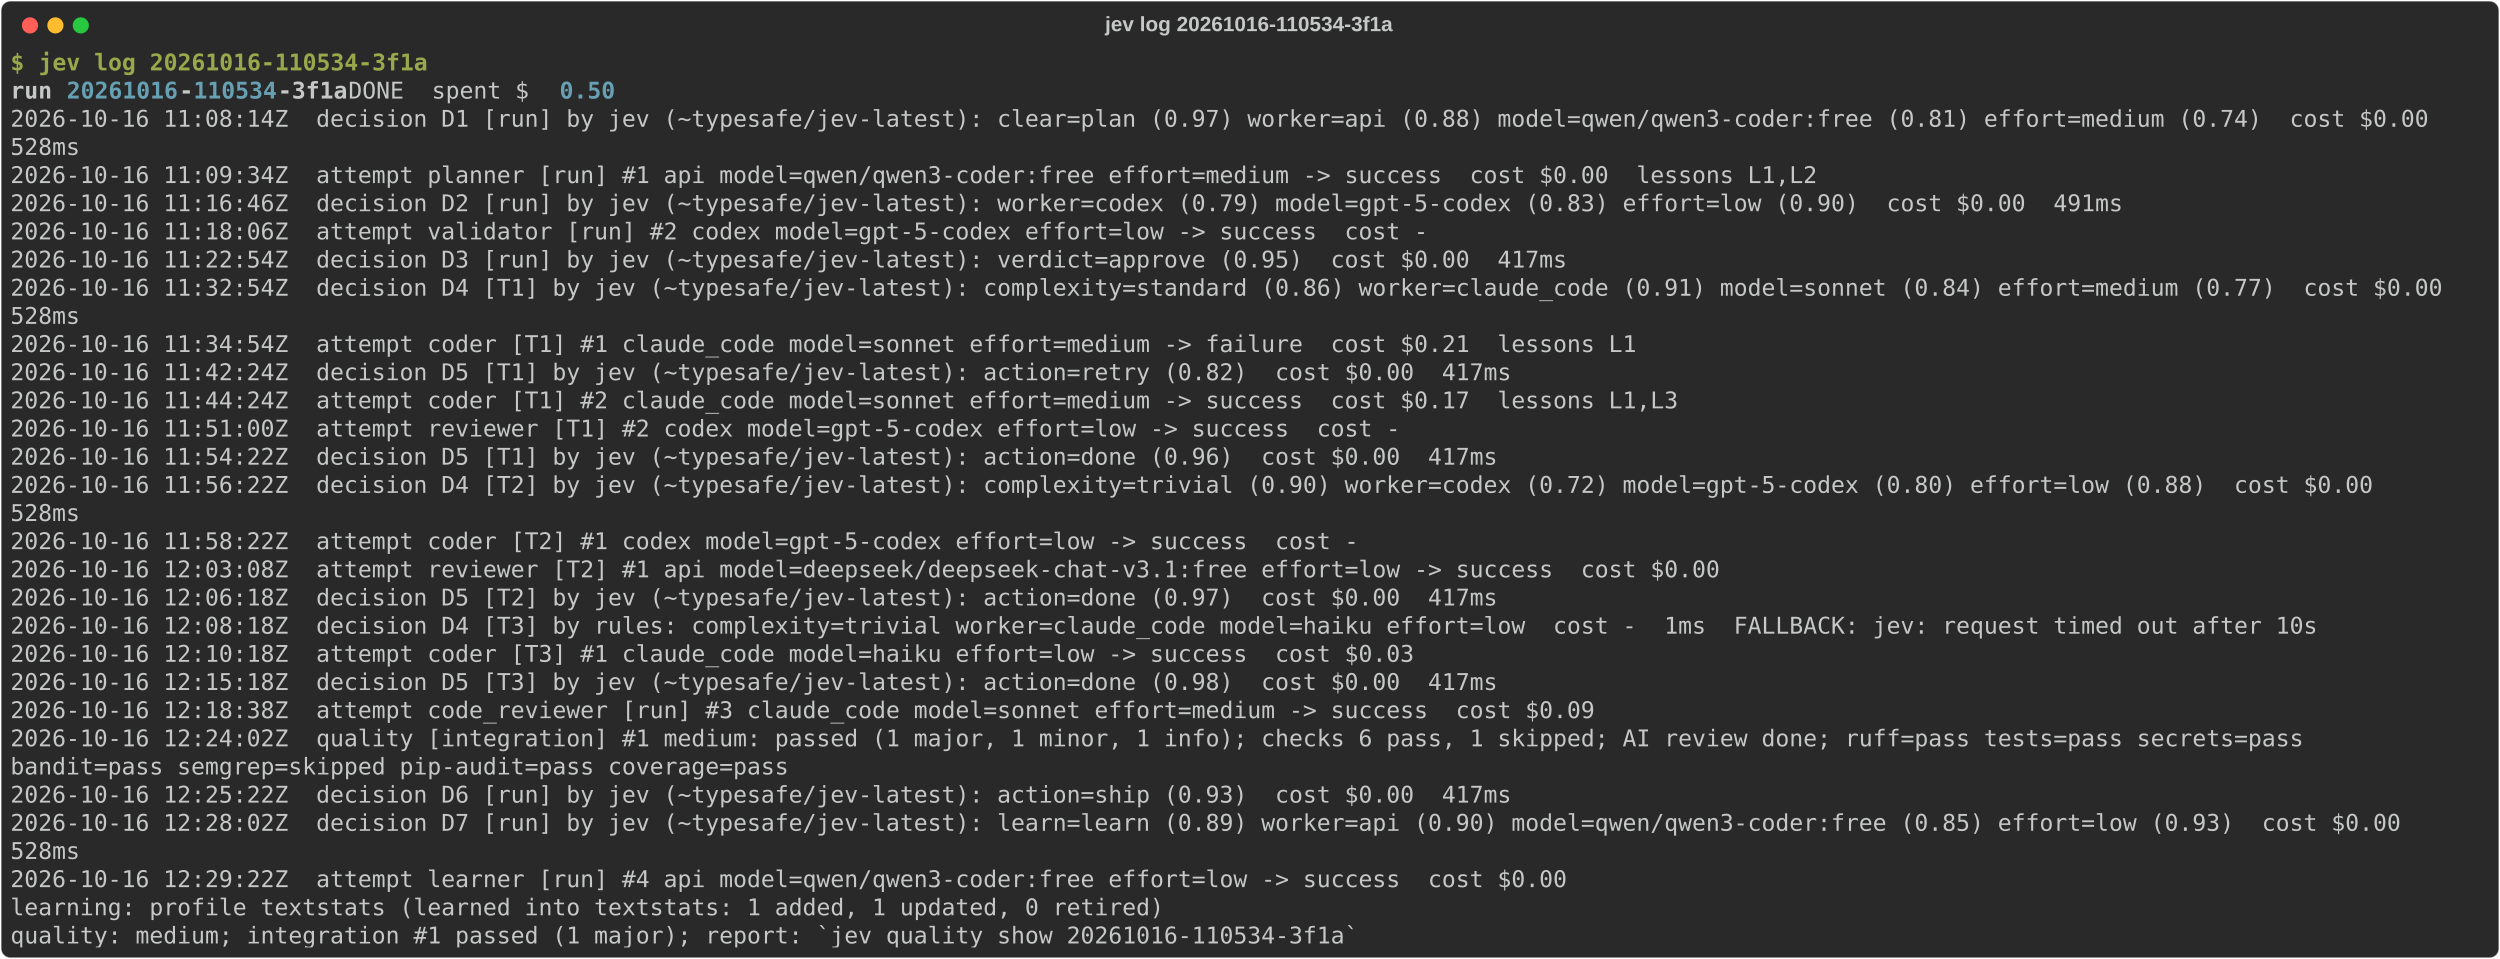
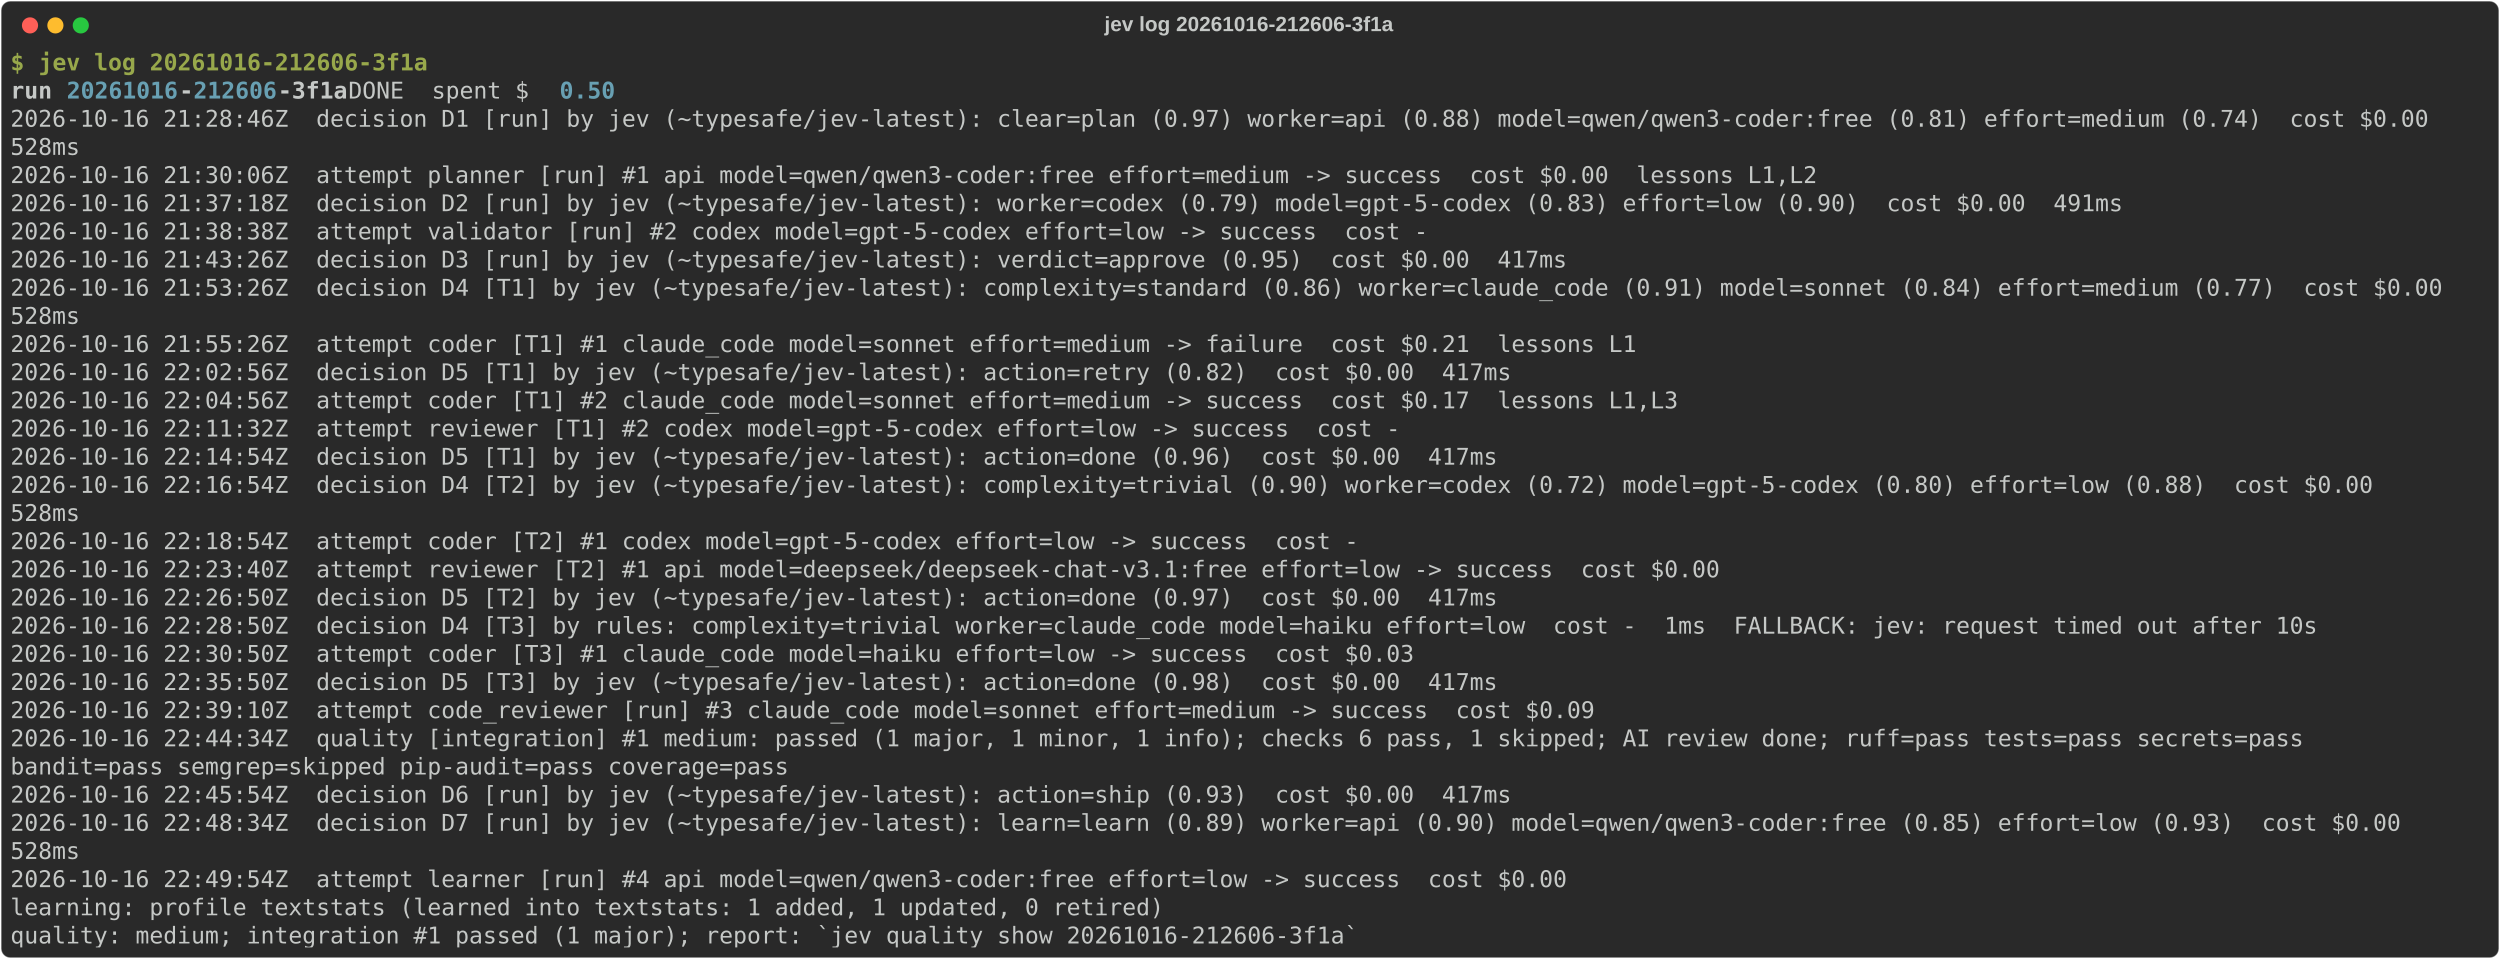
<svg xmlns="http://www.w3.org/2000/svg" class="rich-terminal" viewBox="0 0 2166 830.8">
  <style>

    @font-face {
        font-family: "Fira Code";
        src: local("FiraCode-Regular"),
                url("https://cdnjs.cloudflare.com/ajax/libs/firacode/6.2.0/woff2/FiraCode-Regular.woff2") format("woff2"),
                url("https://cdnjs.cloudflare.com/ajax/libs/firacode/6.2.0/woff/FiraCode-Regular.woff") format("woff");
        font-style: normal;
        font-weight: 400;
    }
    @font-face {
        font-family: "Fira Code";
        src: local("FiraCode-Bold"),
                url("https://cdnjs.cloudflare.com/ajax/libs/firacode/6.2.0/woff2/FiraCode-Bold.woff2") format("woff2"),
                url("https://cdnjs.cloudflare.com/ajax/libs/firacode/6.2.0/woff/FiraCode-Bold.woff") format("woff");
        font-style: bold;
        font-weight: 700;
    }

-     .terminal-673632166-matrix {
+     .terminal-434950127-matrix {
        font-family: Fira Code, monospace;
        font-size: 20px;
        line-height: 24.4px;
        font-variant-east-asian: full-width;
    }

-     .terminal-673632166-title {
+     .terminal-434950127-title {
        font-size: 18px;
        font-weight: bold;
        font-family: arial;
    }

-     .terminal-673632166-r1 { fill: #98a84b;font-weight: bold }
- .terminal-673632166-r2 { fill: #c5c8c6 }
- .terminal-673632166-r3 { fill: #c5c8c6;font-weight: bold }
- .terminal-673632166-r4 { fill: #68a0b3;font-weight: bold }
+     .terminal-434950127-r1 { fill: #98a84b;font-weight: bold }
+ .terminal-434950127-r2 { fill: #c5c8c6 }
+ .terminal-434950127-r3 { fill: #c5c8c6;font-weight: bold }
+ .terminal-434950127-r4 { fill: #68a0b3;font-weight: bold }
    </style>
  <defs>
-     <clipPath id="terminal-673632166-clip-terminal">
+     <clipPath id="terminal-434950127-clip-terminal">
      <rect x="0" y="0" width="2146.2" height="779.8" />
    </clipPath>
-     <clipPath id="terminal-673632166-line-0">
+     <clipPath id="terminal-434950127-line-0">
      <rect x="0" y="1.5" width="2147.2" height="24.65" />
    </clipPath>
-     <clipPath id="terminal-673632166-line-1">
+     <clipPath id="terminal-434950127-line-1">
      <rect x="0" y="25.9" width="2147.2" height="24.65" />
    </clipPath>
-     <clipPath id="terminal-673632166-line-2">
+     <clipPath id="terminal-434950127-line-2">
      <rect x="0" y="50.3" width="2147.2" height="24.65" />
    </clipPath>
-     <clipPath id="terminal-673632166-line-3">
+     <clipPath id="terminal-434950127-line-3">
      <rect x="0" y="74.7" width="2147.2" height="24.65" />
    </clipPath>
-     <clipPath id="terminal-673632166-line-4">
+     <clipPath id="terminal-434950127-line-4">
      <rect x="0" y="99.1" width="2147.2" height="24.65" />
    </clipPath>
-     <clipPath id="terminal-673632166-line-5">
+     <clipPath id="terminal-434950127-line-5">
      <rect x="0" y="123.5" width="2147.2" height="24.65" />
    </clipPath>
-     <clipPath id="terminal-673632166-line-6">
+     <clipPath id="terminal-434950127-line-6">
      <rect x="0" y="147.9" width="2147.2" height="24.65" />
    </clipPath>
-     <clipPath id="terminal-673632166-line-7">
+     <clipPath id="terminal-434950127-line-7">
      <rect x="0" y="172.3" width="2147.2" height="24.65" />
    </clipPath>
-     <clipPath id="terminal-673632166-line-8">
+     <clipPath id="terminal-434950127-line-8">
      <rect x="0" y="196.7" width="2147.2" height="24.65" />
    </clipPath>
-     <clipPath id="terminal-673632166-line-9">
+     <clipPath id="terminal-434950127-line-9">
      <rect x="0" y="221.1" width="2147.2" height="24.65" />
    </clipPath>
-     <clipPath id="terminal-673632166-line-10">
+     <clipPath id="terminal-434950127-line-10">
      <rect x="0" y="245.5" width="2147.2" height="24.65" />
    </clipPath>
-     <clipPath id="terminal-673632166-line-11">
+     <clipPath id="terminal-434950127-line-11">
      <rect x="0" y="269.9" width="2147.2" height="24.65" />
    </clipPath>
-     <clipPath id="terminal-673632166-line-12">
+     <clipPath id="terminal-434950127-line-12">
      <rect x="0" y="294.3" width="2147.2" height="24.65" />
    </clipPath>
-     <clipPath id="terminal-673632166-line-13">
+     <clipPath id="terminal-434950127-line-13">
      <rect x="0" y="318.7" width="2147.2" height="24.65" />
    </clipPath>
-     <clipPath id="terminal-673632166-line-14">
+     <clipPath id="terminal-434950127-line-14">
      <rect x="0" y="343.1" width="2147.2" height="24.65" />
    </clipPath>
-     <clipPath id="terminal-673632166-line-15">
+     <clipPath id="terminal-434950127-line-15">
      <rect x="0" y="367.5" width="2147.2" height="24.65" />
    </clipPath>
-     <clipPath id="terminal-673632166-line-16">
+     <clipPath id="terminal-434950127-line-16">
      <rect x="0" y="391.9" width="2147.2" height="24.65" />
    </clipPath>
-     <clipPath id="terminal-673632166-line-17">
+     <clipPath id="terminal-434950127-line-17">
      <rect x="0" y="416.3" width="2147.2" height="24.65" />
    </clipPath>
-     <clipPath id="terminal-673632166-line-18">
+     <clipPath id="terminal-434950127-line-18">
      <rect x="0" y="440.7" width="2147.2" height="24.65" />
    </clipPath>
-     <clipPath id="terminal-673632166-line-19">
+     <clipPath id="terminal-434950127-line-19">
      <rect x="0" y="465.1" width="2147.2" height="24.65" />
    </clipPath>
-     <clipPath id="terminal-673632166-line-20">
+     <clipPath id="terminal-434950127-line-20">
      <rect x="0" y="489.5" width="2147.2" height="24.65" />
    </clipPath>
-     <clipPath id="terminal-673632166-line-21">
+     <clipPath id="terminal-434950127-line-21">
      <rect x="0" y="513.9" width="2147.2" height="24.65" />
    </clipPath>
-     <clipPath id="terminal-673632166-line-22">
+     <clipPath id="terminal-434950127-line-22">
      <rect x="0" y="538.3" width="2147.2" height="24.65" />
    </clipPath>
-     <clipPath id="terminal-673632166-line-23">
+     <clipPath id="terminal-434950127-line-23">
      <rect x="0" y="562.7" width="2147.2" height="24.65" />
    </clipPath>
-     <clipPath id="terminal-673632166-line-24">
+     <clipPath id="terminal-434950127-line-24">
      <rect x="0" y="587.1" width="2147.2" height="24.65" />
    </clipPath>
-     <clipPath id="terminal-673632166-line-25">
+     <clipPath id="terminal-434950127-line-25">
      <rect x="0" y="611.5" width="2147.2" height="24.65" />
    </clipPath>
-     <clipPath id="terminal-673632166-line-26">
+     <clipPath id="terminal-434950127-line-26">
      <rect x="0" y="635.9" width="2147.2" height="24.65" />
    </clipPath>
-     <clipPath id="terminal-673632166-line-27">
+     <clipPath id="terminal-434950127-line-27">
      <rect x="0" y="660.3" width="2147.2" height="24.65" />
    </clipPath>
-     <clipPath id="terminal-673632166-line-28">
+     <clipPath id="terminal-434950127-line-28">
      <rect x="0" y="684.7" width="2147.2" height="24.65" />
    </clipPath>
-     <clipPath id="terminal-673632166-line-29">
+     <clipPath id="terminal-434950127-line-29">
      <rect x="0" y="709.1" width="2147.2" height="24.65" />
    </clipPath>
-     <clipPath id="terminal-673632166-line-30">
+     <clipPath id="terminal-434950127-line-30">
      <rect x="0" y="733.5" width="2147.2" height="24.65" />
    </clipPath>
  </defs>
  <rect fill="#292929" stroke="rgba(255,255,255,0.35)" stroke-width="1" x="1" y="1" width="2164" height="828.8" rx="8" />
-   <text class="terminal-673632166-title" fill="#c5c8c6" text-anchor="middle" x="1082" y="27">jev log 20261016-110534-3f1a</text>
+   <text class="terminal-434950127-title" fill="#c5c8c6" text-anchor="middle" x="1082" y="27">jev log 20261016-212606-3f1a</text>
  <g transform="translate(26,22)">
    <circle cx="0" cy="0" r="7" fill="#ff5f57" />
    <circle cx="22" cy="0" r="7" fill="#febc2e" />
    <circle cx="44" cy="0" r="7" fill="#28c840" />
  </g>
-   <g transform="translate(9, 41)" clip-path="url(#terminal-673632166-clip-terminal)">
-     <g class="terminal-673632166-matrix">
-       <text class="terminal-673632166-r1" x="0" y="20" textLength="24.4" clip-path="url(#terminal-673632166-line-0)">$ </text>
-       <text class="terminal-673632166-r1" x="24.4" y="20" textLength="341.6" clip-path="url(#terminal-673632166-line-0)">jev log 20261016-110534-3f1a</text>
-       <text class="terminal-673632166-r2" x="2147.2" y="20" textLength="12.2" clip-path="url(#terminal-673632166-line-0)">
- </text>
-       <text class="terminal-673632166-r3" x="0" y="44.4" textLength="48.8" clip-path="url(#terminal-673632166-line-1)">run </text>
-       <text class="terminal-673632166-r4" x="48.8" y="44.4" textLength="97.6" clip-path="url(#terminal-673632166-line-1)">20261016</text>
-       <text class="terminal-673632166-r3" x="146.4" y="44.4" textLength="12.2" clip-path="url(#terminal-673632166-line-1)">-</text>
-       <text class="terminal-673632166-r4" x="158.6" y="44.4" textLength="73.2" clip-path="url(#terminal-673632166-line-1)">110534</text>
-       <text class="terminal-673632166-r3" x="231.8" y="44.4" textLength="61" clip-path="url(#terminal-673632166-line-1)">-3f1a</text>
-       <text class="terminal-673632166-r2" x="292.8" y="44.4" textLength="183" clip-path="url(#terminal-673632166-line-1)">  DONE  spent $</text>
-       <text class="terminal-673632166-r4" x="475.8" y="44.4" textLength="48.8" clip-path="url(#terminal-673632166-line-1)">0.50</text>
-       <text class="terminal-673632166-r2" x="2147.2" y="44.4" textLength="12.2" clip-path="url(#terminal-673632166-line-1)">
- </text>
-       <text class="terminal-673632166-r2" x="0" y="68.8" textLength="2147.2" clip-path="url(#terminal-673632166-line-2)">2026-10-16 11:08:14Z  decision D1 [run] by jev (~typesafe/jev-latest): clear=plan (0.97) worker=api (0.88) model=qwen/qwen3-coder:free (0.81) effort=medium (0.74)  cost $0.00  </text>
-       <text class="terminal-673632166-r2" x="2147.2" y="68.8" textLength="12.2" clip-path="url(#terminal-673632166-line-2)">
- </text>
-       <text class="terminal-673632166-r2" x="0" y="93.2" textLength="61" clip-path="url(#terminal-673632166-line-3)">528ms</text>
-       <text class="terminal-673632166-r2" x="2147.2" y="93.2" textLength="12.2" clip-path="url(#terminal-673632166-line-3)">
- </text>
-       <text class="terminal-673632166-r2" x="0" y="117.6" textLength="1586" clip-path="url(#terminal-673632166-line-4)">2026-10-16 11:09:34Z  attempt planner [run] #1 api model=qwen/qwen3-coder:free effort=medium -&gt; success  cost $0.00  lessons L1,L2</text>
-       <text class="terminal-673632166-r2" x="2147.2" y="117.6" textLength="12.2" clip-path="url(#terminal-673632166-line-4)">
- </text>
-       <text class="terminal-673632166-r2" x="0" y="142" textLength="1854.4" clip-path="url(#terminal-673632166-line-5)">2026-10-16 11:16:46Z  decision D2 [run] by jev (~typesafe/jev-latest): worker=codex (0.79) model=gpt-5-codex (0.83) effort=low (0.90)  cost $0.00  491ms</text>
-       <text class="terminal-673632166-r2" x="2147.2" y="142" textLength="12.2" clip-path="url(#terminal-673632166-line-5)">
- </text>
-       <text class="terminal-673632166-r2" x="0" y="166.4" textLength="1244.4" clip-path="url(#terminal-673632166-line-6)">2026-10-16 11:18:06Z  attempt validator [run] #2 codex model=gpt-5-codex effort=low -&gt; success  cost -</text>
-       <text class="terminal-673632166-r2" x="2147.2" y="166.4" textLength="12.2" clip-path="url(#terminal-673632166-line-6)">
- </text>
-       <text class="terminal-673632166-r2" x="0" y="190.8" textLength="1366.4" clip-path="url(#terminal-673632166-line-7)">2026-10-16 11:22:54Z  decision D3 [run] by jev (~typesafe/jev-latest): verdict=approve (0.95)  cost $0.00  417ms</text>
-       <text class="terminal-673632166-r2" x="2147.2" y="190.8" textLength="12.2" clip-path="url(#terminal-673632166-line-7)">
- </text>
-       <text class="terminal-673632166-r2" x="0" y="215.2" textLength="2147.2" clip-path="url(#terminal-673632166-line-8)">2026-10-16 11:32:54Z  decision D4 [T1] by jev (~typesafe/jev-latest): complexity=standard (0.86) worker=claude_code (0.91) model=sonnet (0.84) effort=medium (0.77)  cost $0.00 </text>
-       <text class="terminal-673632166-r2" x="2147.2" y="215.2" textLength="12.2" clip-path="url(#terminal-673632166-line-8)">
- </text>
-       <text class="terminal-673632166-r2" x="0" y="239.6" textLength="61" clip-path="url(#terminal-673632166-line-9)">528ms</text>
-       <text class="terminal-673632166-r2" x="2147.2" y="239.6" textLength="12.2" clip-path="url(#terminal-673632166-line-9)">
- </text>
-       <text class="terminal-673632166-r2" x="0" y="264" textLength="1427.4" clip-path="url(#terminal-673632166-line-10)">2026-10-16 11:34:54Z  attempt coder [T1] #1 claude_code model=sonnet effort=medium -&gt; failure  cost $0.21  lessons L1</text>
-       <text class="terminal-673632166-r2" x="2147.2" y="264" textLength="12.2" clip-path="url(#terminal-673632166-line-10)">
- </text>
-       <text class="terminal-673632166-r2" x="0" y="288.4" textLength="1317.6" clip-path="url(#terminal-673632166-line-11)">2026-10-16 11:42:24Z  decision D5 [T1] by jev (~typesafe/jev-latest): action=retry (0.82)  cost $0.00  417ms</text>
-       <text class="terminal-673632166-r2" x="2147.2" y="288.4" textLength="12.2" clip-path="url(#terminal-673632166-line-11)">
- </text>
-       <text class="terminal-673632166-r2" x="0" y="312.8" textLength="1464" clip-path="url(#terminal-673632166-line-12)">2026-10-16 11:44:24Z  attempt coder [T1] #2 claude_code model=sonnet effort=medium -&gt; success  cost $0.17  lessons L1,L3</text>
-       <text class="terminal-673632166-r2" x="2147.2" y="312.8" textLength="12.2" clip-path="url(#terminal-673632166-line-12)">
- </text>
-       <text class="terminal-673632166-r2" x="0" y="337.2" textLength="1220" clip-path="url(#terminal-673632166-line-13)">2026-10-16 11:51:00Z  attempt reviewer [T1] #2 codex model=gpt-5-codex effort=low -&gt; success  cost -</text>
-       <text class="terminal-673632166-r2" x="2147.2" y="337.2" textLength="12.2" clip-path="url(#terminal-673632166-line-13)">
- </text>
-       <text class="terminal-673632166-r2" x="0" y="361.6" textLength="1305.4" clip-path="url(#terminal-673632166-line-14)">2026-10-16 11:54:22Z  decision D5 [T1] by jev (~typesafe/jev-latest): action=done (0.96)  cost $0.00  417ms</text>
-       <text class="terminal-673632166-r2" x="2147.2" y="361.6" textLength="12.2" clip-path="url(#terminal-673632166-line-14)">
- </text>
-       <text class="terminal-673632166-r2" x="0" y="386" textLength="2098.4" clip-path="url(#terminal-673632166-line-15)">2026-10-16 11:56:22Z  decision D4 [T2] by jev (~typesafe/jev-latest): complexity=trivial (0.90) worker=codex (0.72) model=gpt-5-codex (0.80) effort=low (0.88)  cost $0.00  </text>
-       <text class="terminal-673632166-r2" x="2147.2" y="386" textLength="12.2" clip-path="url(#terminal-673632166-line-15)">
- </text>
-       <text class="terminal-673632166-r2" x="0" y="410.4" textLength="61" clip-path="url(#terminal-673632166-line-16)">528ms</text>
-       <text class="terminal-673632166-r2" x="2147.2" y="410.4" textLength="12.2" clip-path="url(#terminal-673632166-line-16)">
- </text>
-       <text class="terminal-673632166-r2" x="0" y="434.8" textLength="1183.4" clip-path="url(#terminal-673632166-line-17)">2026-10-16 11:58:22Z  attempt coder [T2] #1 codex model=gpt-5-codex effort=low -&gt; success  cost -</text>
-       <text class="terminal-673632166-r2" x="2147.2" y="434.8" textLength="12.2" clip-path="url(#terminal-673632166-line-17)">
- </text>
-       <text class="terminal-673632166-r2" x="0" y="459.2" textLength="1500.6" clip-path="url(#terminal-673632166-line-18)">2026-10-16 12:03:08Z  attempt reviewer [T2] #1 api model=deepseek/deepseek-chat-v3.1:free effort=low -&gt; success  cost $0.00</text>
-       <text class="terminal-673632166-r2" x="2147.2" y="459.2" textLength="12.2" clip-path="url(#terminal-673632166-line-18)">
- </text>
-       <text class="terminal-673632166-r2" x="0" y="483.6" textLength="1305.4" clip-path="url(#terminal-673632166-line-19)">2026-10-16 12:06:18Z  decision D5 [T2] by jev (~typesafe/jev-latest): action=done (0.97)  cost $0.00  417ms</text>
-       <text class="terminal-673632166-r2" x="2147.2" y="483.6" textLength="12.2" clip-path="url(#terminal-673632166-line-19)">
- </text>
-       <text class="terminal-673632166-r2" x="0" y="508" textLength="2025.2" clip-path="url(#terminal-673632166-line-20)">2026-10-16 12:08:18Z  decision D4 [T3] by rules: complexity=trivial worker=claude_code model=haiku effort=low  cost -  1ms  FALLBACK: jev: request timed out after 10s</text>
-       <text class="terminal-673632166-r2" x="2147.2" y="508" textLength="12.2" clip-path="url(#terminal-673632166-line-20)">
- </text>
-       <text class="terminal-673632166-r2" x="0" y="532.4" textLength="1232.2" clip-path="url(#terminal-673632166-line-21)">2026-10-16 12:10:18Z  attempt coder [T3] #1 claude_code model=haiku effort=low -&gt; success  cost $0.03</text>
-       <text class="terminal-673632166-r2" x="2147.2" y="532.4" textLength="12.2" clip-path="url(#terminal-673632166-line-21)">
- </text>
-       <text class="terminal-673632166-r2" x="0" y="556.8" textLength="1305.4" clip-path="url(#terminal-673632166-line-22)">2026-10-16 12:15:18Z  decision D5 [T3] by jev (~typesafe/jev-latest): action=done (0.98)  cost $0.00  417ms</text>
-       <text class="terminal-673632166-r2" x="2147.2" y="556.8" textLength="12.2" clip-path="url(#terminal-673632166-line-22)">
- </text>
-       <text class="terminal-673632166-r2" x="0" y="581.2" textLength="1390.8" clip-path="url(#terminal-673632166-line-23)">2026-10-16 12:18:38Z  attempt code_reviewer [run] #3 claude_code model=sonnet effort=medium -&gt; success  cost $0.09</text>
-       <text class="terminal-673632166-r2" x="2147.2" y="581.2" textLength="12.2" clip-path="url(#terminal-673632166-line-23)">
- </text>
-       <text class="terminal-673632166-r2" x="0" y="605.6" textLength="2025.2" clip-path="url(#terminal-673632166-line-24)">2026-10-16 12:24:02Z  quality [integration] #1 medium: passed (1 major, 1 minor, 1 info); checks 6 pass, 1 skipped; AI review done; ruff=pass tests=pass secrets=pass </text>
-       <text class="terminal-673632166-r2" x="2147.2" y="605.6" textLength="12.2" clip-path="url(#terminal-673632166-line-24)">
- </text>
-       <text class="terminal-673632166-r2" x="0" y="630" textLength="683.2" clip-path="url(#terminal-673632166-line-25)">bandit=pass semgrep=skipped pip-audit=pass coverage=pass</text>
-       <text class="terminal-673632166-r2" x="2147.2" y="630" textLength="12.2" clip-path="url(#terminal-673632166-line-25)">
- </text>
-       <text class="terminal-673632166-r2" x="0" y="654.4" textLength="1317.6" clip-path="url(#terminal-673632166-line-26)">2026-10-16 12:25:22Z  decision D6 [run] by jev (~typesafe/jev-latest): action=ship (0.93)  cost $0.00  417ms</text>
-       <text class="terminal-673632166-r2" x="2147.2" y="654.4" textLength="12.2" clip-path="url(#terminal-673632166-line-26)">
- </text>
-       <text class="terminal-673632166-r2" x="0" y="678.8" textLength="2122.8" clip-path="url(#terminal-673632166-line-27)">2026-10-16 12:28:02Z  decision D7 [run] by jev (~typesafe/jev-latest): learn=learn (0.89) worker=api (0.90) model=qwen/qwen3-coder:free (0.85) effort=low (0.93)  cost $0.00  </text>
-       <text class="terminal-673632166-r2" x="2147.2" y="678.8" textLength="12.2" clip-path="url(#terminal-673632166-line-27)">
- </text>
-       <text class="terminal-673632166-r2" x="0" y="703.2" textLength="61" clip-path="url(#terminal-673632166-line-28)">528ms</text>
-       <text class="terminal-673632166-r2" x="2147.2" y="703.2" textLength="12.2" clip-path="url(#terminal-673632166-line-28)">
- </text>
-       <text class="terminal-673632166-r2" x="0" y="727.6" textLength="1366.4" clip-path="url(#terminal-673632166-line-29)">2026-10-16 12:29:22Z  attempt learner [run] #4 api model=qwen/qwen3-coder:free effort=low -&gt; success  cost $0.00</text>
-       <text class="terminal-673632166-r2" x="2147.2" y="727.6" textLength="12.2" clip-path="url(#terminal-673632166-line-29)">
- </text>
-       <text class="terminal-673632166-r2" x="0" y="752" textLength="1012.6" clip-path="url(#terminal-673632166-line-30)">learning: profile textstats (learned into textstats: 1 added, 1 updated, 0 retired)</text>
-       <text class="terminal-673632166-r2" x="2147.2" y="752" textLength="12.2" clip-path="url(#terminal-673632166-line-30)">
- </text>
-       <text class="terminal-673632166-r2" x="0" y="776.4" textLength="1183.4" clip-path="url(#terminal-673632166-line-31)">quality: medium; integration #1 passed (1 major); report: `jev quality show 20261016-110534-3f1a`</text>
-       <text class="terminal-673632166-r2" x="2147.2" y="776.4" textLength="12.2" clip-path="url(#terminal-673632166-line-31)">
+   <g transform="translate(9, 41)" clip-path="url(#terminal-434950127-clip-terminal)">
+     <g class="terminal-434950127-matrix">
+       <text class="terminal-434950127-r1" x="0" y="20" textLength="24.4" clip-path="url(#terminal-434950127-line-0)">$ </text>
+       <text class="terminal-434950127-r1" x="24.4" y="20" textLength="341.6" clip-path="url(#terminal-434950127-line-0)">jev log 20261016-212606-3f1a</text>
+       <text class="terminal-434950127-r2" x="2147.2" y="20" textLength="12.2" clip-path="url(#terminal-434950127-line-0)">
+ </text>
+       <text class="terminal-434950127-r3" x="0" y="44.4" textLength="48.8" clip-path="url(#terminal-434950127-line-1)">run </text>
+       <text class="terminal-434950127-r4" x="48.8" y="44.4" textLength="97.6" clip-path="url(#terminal-434950127-line-1)">20261016</text>
+       <text class="terminal-434950127-r3" x="146.4" y="44.4" textLength="12.2" clip-path="url(#terminal-434950127-line-1)">-</text>
+       <text class="terminal-434950127-r4" x="158.6" y="44.4" textLength="73.2" clip-path="url(#terminal-434950127-line-1)">212606</text>
+       <text class="terminal-434950127-r3" x="231.8" y="44.4" textLength="61" clip-path="url(#terminal-434950127-line-1)">-3f1a</text>
+       <text class="terminal-434950127-r2" x="292.8" y="44.4" textLength="183" clip-path="url(#terminal-434950127-line-1)">  DONE  spent $</text>
+       <text class="terminal-434950127-r4" x="475.8" y="44.4" textLength="48.8" clip-path="url(#terminal-434950127-line-1)">0.50</text>
+       <text class="terminal-434950127-r2" x="2147.2" y="44.4" textLength="12.2" clip-path="url(#terminal-434950127-line-1)">
+ </text>
+       <text class="terminal-434950127-r2" x="0" y="68.8" textLength="2147.2" clip-path="url(#terminal-434950127-line-2)">2026-10-16 21:28:46Z  decision D1 [run] by jev (~typesafe/jev-latest): clear=plan (0.97) worker=api (0.88) model=qwen/qwen3-coder:free (0.81) effort=medium (0.74)  cost $0.00  </text>
+       <text class="terminal-434950127-r2" x="2147.2" y="68.8" textLength="12.2" clip-path="url(#terminal-434950127-line-2)">
+ </text>
+       <text class="terminal-434950127-r2" x="0" y="93.2" textLength="61" clip-path="url(#terminal-434950127-line-3)">528ms</text>
+       <text class="terminal-434950127-r2" x="2147.2" y="93.2" textLength="12.2" clip-path="url(#terminal-434950127-line-3)">
+ </text>
+       <text class="terminal-434950127-r2" x="0" y="117.6" textLength="1586" clip-path="url(#terminal-434950127-line-4)">2026-10-16 21:30:06Z  attempt planner [run] #1 api model=qwen/qwen3-coder:free effort=medium -&gt; success  cost $0.00  lessons L1,L2</text>
+       <text class="terminal-434950127-r2" x="2147.2" y="117.6" textLength="12.2" clip-path="url(#terminal-434950127-line-4)">
+ </text>
+       <text class="terminal-434950127-r2" x="0" y="142" textLength="1854.4" clip-path="url(#terminal-434950127-line-5)">2026-10-16 21:37:18Z  decision D2 [run] by jev (~typesafe/jev-latest): worker=codex (0.79) model=gpt-5-codex (0.83) effort=low (0.90)  cost $0.00  491ms</text>
+       <text class="terminal-434950127-r2" x="2147.2" y="142" textLength="12.2" clip-path="url(#terminal-434950127-line-5)">
+ </text>
+       <text class="terminal-434950127-r2" x="0" y="166.4" textLength="1244.4" clip-path="url(#terminal-434950127-line-6)">2026-10-16 21:38:38Z  attempt validator [run] #2 codex model=gpt-5-codex effort=low -&gt; success  cost -</text>
+       <text class="terminal-434950127-r2" x="2147.2" y="166.4" textLength="12.2" clip-path="url(#terminal-434950127-line-6)">
+ </text>
+       <text class="terminal-434950127-r2" x="0" y="190.8" textLength="1366.4" clip-path="url(#terminal-434950127-line-7)">2026-10-16 21:43:26Z  decision D3 [run] by jev (~typesafe/jev-latest): verdict=approve (0.95)  cost $0.00  417ms</text>
+       <text class="terminal-434950127-r2" x="2147.2" y="190.8" textLength="12.2" clip-path="url(#terminal-434950127-line-7)">
+ </text>
+       <text class="terminal-434950127-r2" x="0" y="215.2" textLength="2147.2" clip-path="url(#terminal-434950127-line-8)">2026-10-16 21:53:26Z  decision D4 [T1] by jev (~typesafe/jev-latest): complexity=standard (0.86) worker=claude_code (0.91) model=sonnet (0.84) effort=medium (0.77)  cost $0.00 </text>
+       <text class="terminal-434950127-r2" x="2147.2" y="215.2" textLength="12.2" clip-path="url(#terminal-434950127-line-8)">
+ </text>
+       <text class="terminal-434950127-r2" x="0" y="239.6" textLength="61" clip-path="url(#terminal-434950127-line-9)">528ms</text>
+       <text class="terminal-434950127-r2" x="2147.2" y="239.6" textLength="12.2" clip-path="url(#terminal-434950127-line-9)">
+ </text>
+       <text class="terminal-434950127-r2" x="0" y="264" textLength="1427.4" clip-path="url(#terminal-434950127-line-10)">2026-10-16 21:55:26Z  attempt coder [T1] #1 claude_code model=sonnet effort=medium -&gt; failure  cost $0.21  lessons L1</text>
+       <text class="terminal-434950127-r2" x="2147.2" y="264" textLength="12.2" clip-path="url(#terminal-434950127-line-10)">
+ </text>
+       <text class="terminal-434950127-r2" x="0" y="288.4" textLength="1317.6" clip-path="url(#terminal-434950127-line-11)">2026-10-16 22:02:56Z  decision D5 [T1] by jev (~typesafe/jev-latest): action=retry (0.82)  cost $0.00  417ms</text>
+       <text class="terminal-434950127-r2" x="2147.2" y="288.4" textLength="12.2" clip-path="url(#terminal-434950127-line-11)">
+ </text>
+       <text class="terminal-434950127-r2" x="0" y="312.8" textLength="1464" clip-path="url(#terminal-434950127-line-12)">2026-10-16 22:04:56Z  attempt coder [T1] #2 claude_code model=sonnet effort=medium -&gt; success  cost $0.17  lessons L1,L3</text>
+       <text class="terminal-434950127-r2" x="2147.2" y="312.8" textLength="12.2" clip-path="url(#terminal-434950127-line-12)">
+ </text>
+       <text class="terminal-434950127-r2" x="0" y="337.2" textLength="1220" clip-path="url(#terminal-434950127-line-13)">2026-10-16 22:11:32Z  attempt reviewer [T1] #2 codex model=gpt-5-codex effort=low -&gt; success  cost -</text>
+       <text class="terminal-434950127-r2" x="2147.2" y="337.2" textLength="12.2" clip-path="url(#terminal-434950127-line-13)">
+ </text>
+       <text class="terminal-434950127-r2" x="0" y="361.6" textLength="1305.4" clip-path="url(#terminal-434950127-line-14)">2026-10-16 22:14:54Z  decision D5 [T1] by jev (~typesafe/jev-latest): action=done (0.96)  cost $0.00  417ms</text>
+       <text class="terminal-434950127-r2" x="2147.2" y="361.6" textLength="12.2" clip-path="url(#terminal-434950127-line-14)">
+ </text>
+       <text class="terminal-434950127-r2" x="0" y="386" textLength="2098.4" clip-path="url(#terminal-434950127-line-15)">2026-10-16 22:16:54Z  decision D4 [T2] by jev (~typesafe/jev-latest): complexity=trivial (0.90) worker=codex (0.72) model=gpt-5-codex (0.80) effort=low (0.88)  cost $0.00  </text>
+       <text class="terminal-434950127-r2" x="2147.2" y="386" textLength="12.2" clip-path="url(#terminal-434950127-line-15)">
+ </text>
+       <text class="terminal-434950127-r2" x="0" y="410.4" textLength="61" clip-path="url(#terminal-434950127-line-16)">528ms</text>
+       <text class="terminal-434950127-r2" x="2147.2" y="410.4" textLength="12.2" clip-path="url(#terminal-434950127-line-16)">
+ </text>
+       <text class="terminal-434950127-r2" x="0" y="434.8" textLength="1183.4" clip-path="url(#terminal-434950127-line-17)">2026-10-16 22:18:54Z  attempt coder [T2] #1 codex model=gpt-5-codex effort=low -&gt; success  cost -</text>
+       <text class="terminal-434950127-r2" x="2147.2" y="434.8" textLength="12.2" clip-path="url(#terminal-434950127-line-17)">
+ </text>
+       <text class="terminal-434950127-r2" x="0" y="459.2" textLength="1500.6" clip-path="url(#terminal-434950127-line-18)">2026-10-16 22:23:40Z  attempt reviewer [T2] #1 api model=deepseek/deepseek-chat-v3.1:free effort=low -&gt; success  cost $0.00</text>
+       <text class="terminal-434950127-r2" x="2147.2" y="459.2" textLength="12.2" clip-path="url(#terminal-434950127-line-18)">
+ </text>
+       <text class="terminal-434950127-r2" x="0" y="483.6" textLength="1305.4" clip-path="url(#terminal-434950127-line-19)">2026-10-16 22:26:50Z  decision D5 [T2] by jev (~typesafe/jev-latest): action=done (0.97)  cost $0.00  417ms</text>
+       <text class="terminal-434950127-r2" x="2147.2" y="483.6" textLength="12.2" clip-path="url(#terminal-434950127-line-19)">
+ </text>
+       <text class="terminal-434950127-r2" x="0" y="508" textLength="2025.2" clip-path="url(#terminal-434950127-line-20)">2026-10-16 22:28:50Z  decision D4 [T3] by rules: complexity=trivial worker=claude_code model=haiku effort=low  cost -  1ms  FALLBACK: jev: request timed out after 10s</text>
+       <text class="terminal-434950127-r2" x="2147.2" y="508" textLength="12.2" clip-path="url(#terminal-434950127-line-20)">
+ </text>
+       <text class="terminal-434950127-r2" x="0" y="532.4" textLength="1232.2" clip-path="url(#terminal-434950127-line-21)">2026-10-16 22:30:50Z  attempt coder [T3] #1 claude_code model=haiku effort=low -&gt; success  cost $0.03</text>
+       <text class="terminal-434950127-r2" x="2147.2" y="532.4" textLength="12.2" clip-path="url(#terminal-434950127-line-21)">
+ </text>
+       <text class="terminal-434950127-r2" x="0" y="556.8" textLength="1305.4" clip-path="url(#terminal-434950127-line-22)">2026-10-16 22:35:50Z  decision D5 [T3] by jev (~typesafe/jev-latest): action=done (0.98)  cost $0.00  417ms</text>
+       <text class="terminal-434950127-r2" x="2147.2" y="556.8" textLength="12.2" clip-path="url(#terminal-434950127-line-22)">
+ </text>
+       <text class="terminal-434950127-r2" x="0" y="581.2" textLength="1390.8" clip-path="url(#terminal-434950127-line-23)">2026-10-16 22:39:10Z  attempt code_reviewer [run] #3 claude_code model=sonnet effort=medium -&gt; success  cost $0.09</text>
+       <text class="terminal-434950127-r2" x="2147.2" y="581.2" textLength="12.2" clip-path="url(#terminal-434950127-line-23)">
+ </text>
+       <text class="terminal-434950127-r2" x="0" y="605.6" textLength="2025.2" clip-path="url(#terminal-434950127-line-24)">2026-10-16 22:44:34Z  quality [integration] #1 medium: passed (1 major, 1 minor, 1 info); checks 6 pass, 1 skipped; AI review done; ruff=pass tests=pass secrets=pass </text>
+       <text class="terminal-434950127-r2" x="2147.2" y="605.6" textLength="12.2" clip-path="url(#terminal-434950127-line-24)">
+ </text>
+       <text class="terminal-434950127-r2" x="0" y="630" textLength="683.2" clip-path="url(#terminal-434950127-line-25)">bandit=pass semgrep=skipped pip-audit=pass coverage=pass</text>
+       <text class="terminal-434950127-r2" x="2147.2" y="630" textLength="12.2" clip-path="url(#terminal-434950127-line-25)">
+ </text>
+       <text class="terminal-434950127-r2" x="0" y="654.4" textLength="1317.6" clip-path="url(#terminal-434950127-line-26)">2026-10-16 22:45:54Z  decision D6 [run] by jev (~typesafe/jev-latest): action=ship (0.93)  cost $0.00  417ms</text>
+       <text class="terminal-434950127-r2" x="2147.2" y="654.4" textLength="12.2" clip-path="url(#terminal-434950127-line-26)">
+ </text>
+       <text class="terminal-434950127-r2" x="0" y="678.8" textLength="2122.8" clip-path="url(#terminal-434950127-line-27)">2026-10-16 22:48:34Z  decision D7 [run] by jev (~typesafe/jev-latest): learn=learn (0.89) worker=api (0.90) model=qwen/qwen3-coder:free (0.85) effort=low (0.93)  cost $0.00  </text>
+       <text class="terminal-434950127-r2" x="2147.2" y="678.8" textLength="12.2" clip-path="url(#terminal-434950127-line-27)">
+ </text>
+       <text class="terminal-434950127-r2" x="0" y="703.2" textLength="61" clip-path="url(#terminal-434950127-line-28)">528ms</text>
+       <text class="terminal-434950127-r2" x="2147.2" y="703.2" textLength="12.2" clip-path="url(#terminal-434950127-line-28)">
+ </text>
+       <text class="terminal-434950127-r2" x="0" y="727.6" textLength="1366.4" clip-path="url(#terminal-434950127-line-29)">2026-10-16 22:49:54Z  attempt learner [run] #4 api model=qwen/qwen3-coder:free effort=low -&gt; success  cost $0.00</text>
+       <text class="terminal-434950127-r2" x="2147.2" y="727.6" textLength="12.2" clip-path="url(#terminal-434950127-line-29)">
+ </text>
+       <text class="terminal-434950127-r2" x="0" y="752" textLength="1012.6" clip-path="url(#terminal-434950127-line-30)">learning: profile textstats (learned into textstats: 1 added, 1 updated, 0 retired)</text>
+       <text class="terminal-434950127-r2" x="2147.2" y="752" textLength="12.2" clip-path="url(#terminal-434950127-line-30)">
+ </text>
+       <text class="terminal-434950127-r2" x="0" y="776.4" textLength="1183.4" clip-path="url(#terminal-434950127-line-31)">quality: medium; integration #1 passed (1 major); report: `jev quality show 20261016-212606-3f1a`</text>
+       <text class="terminal-434950127-r2" x="2147.2" y="776.4" textLength="12.2" clip-path="url(#terminal-434950127-line-31)">
</text>
    </g>
  </g>
</svg>
